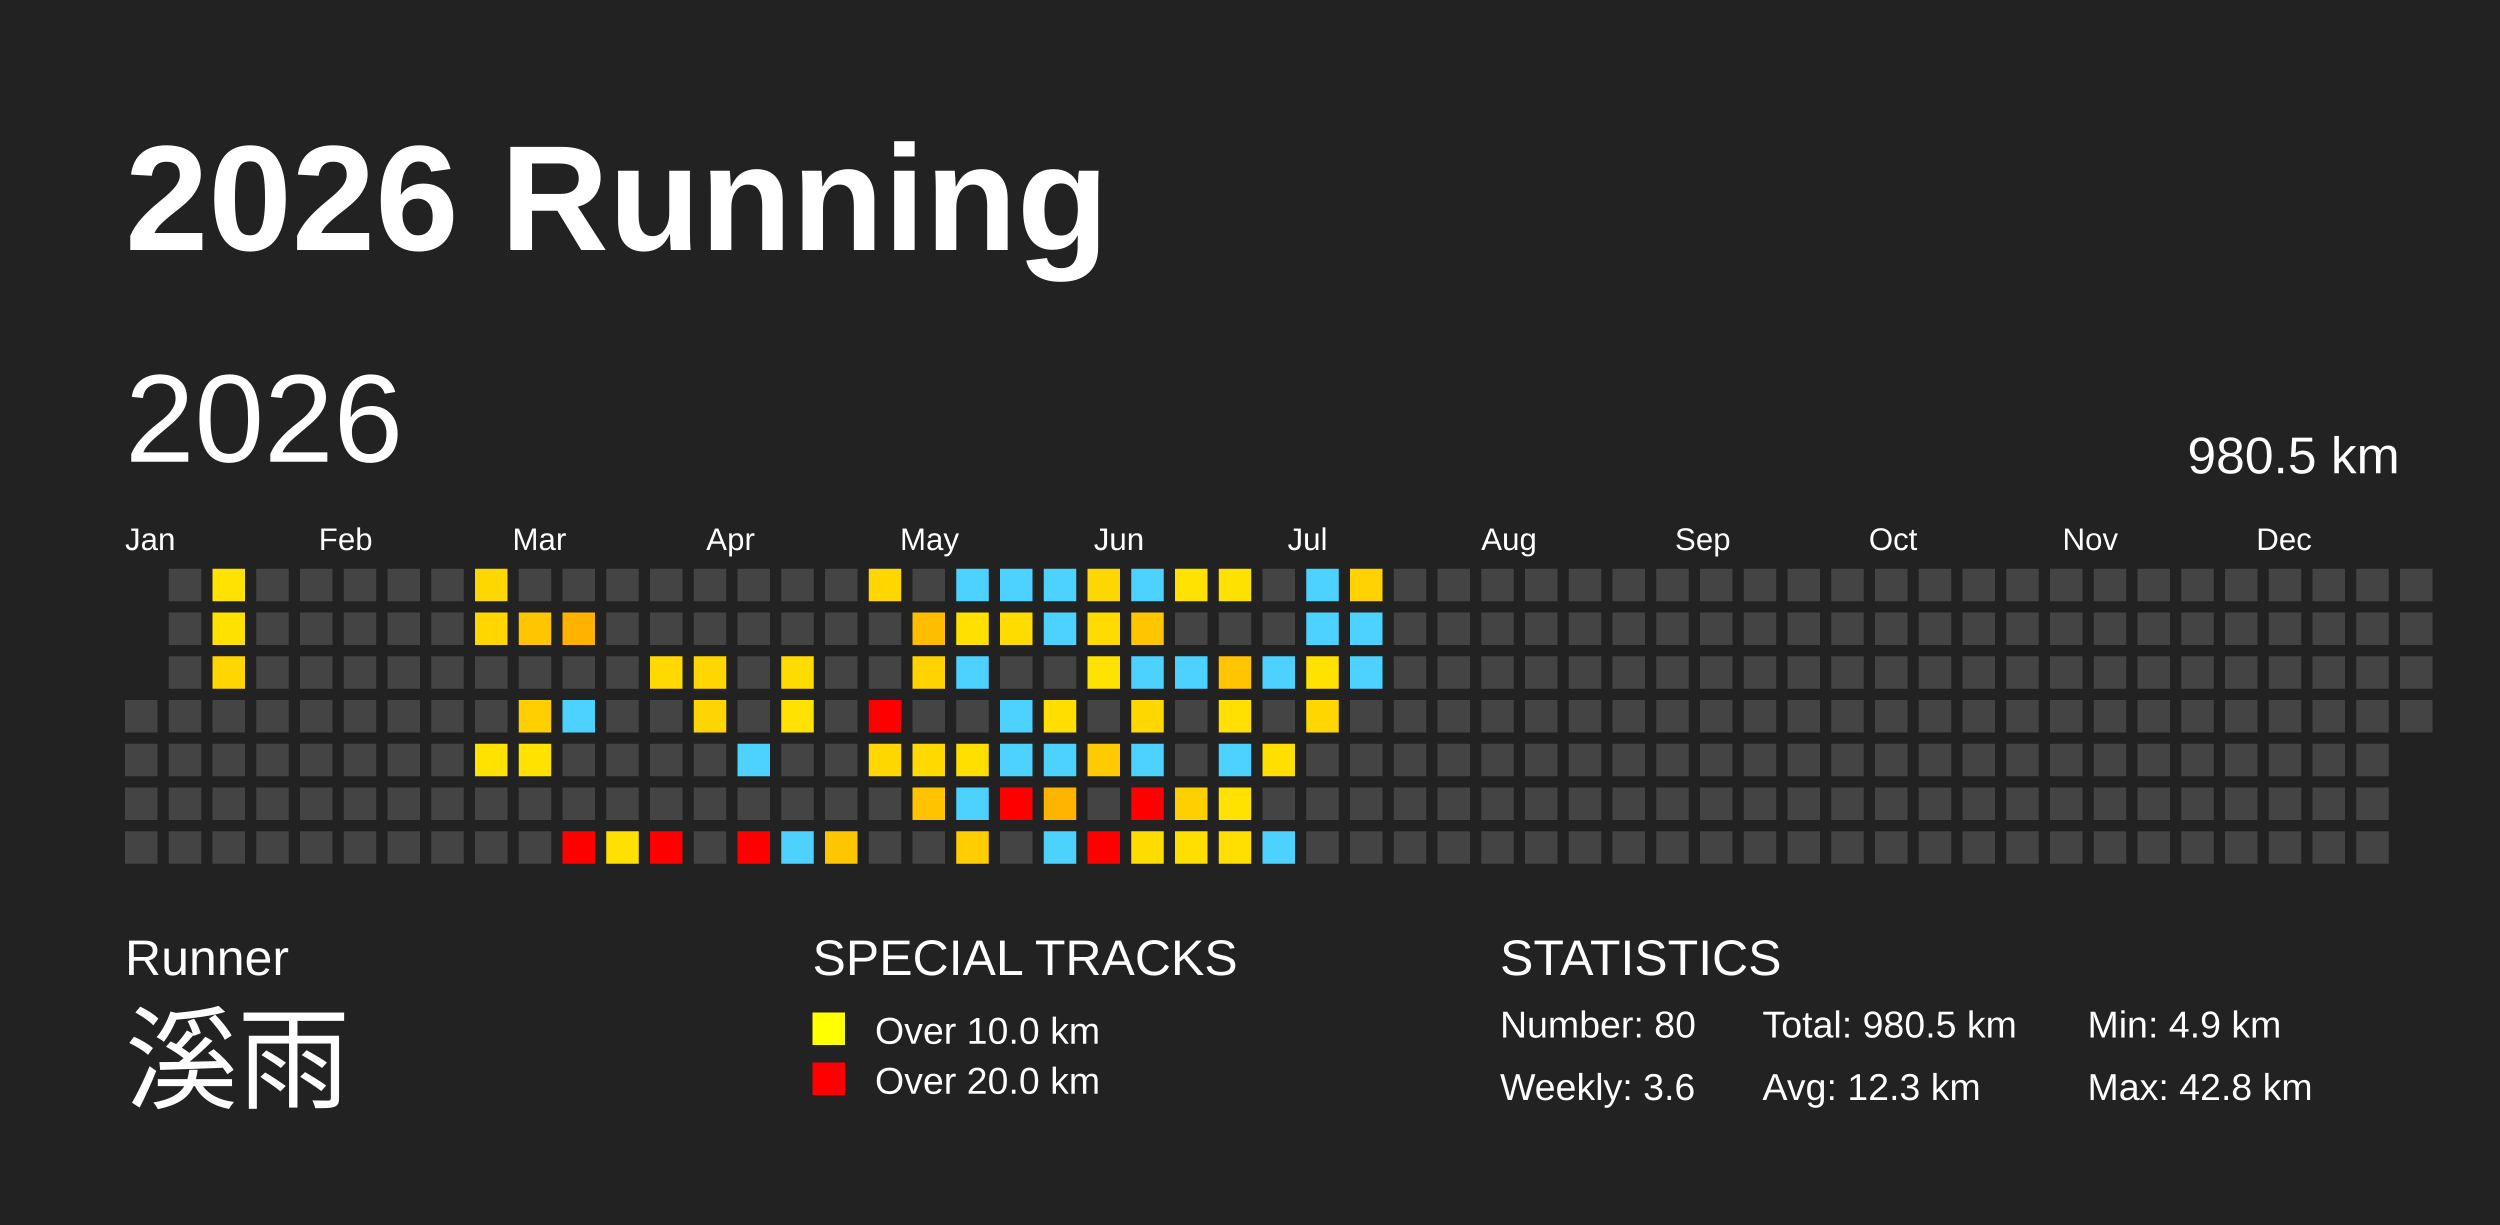
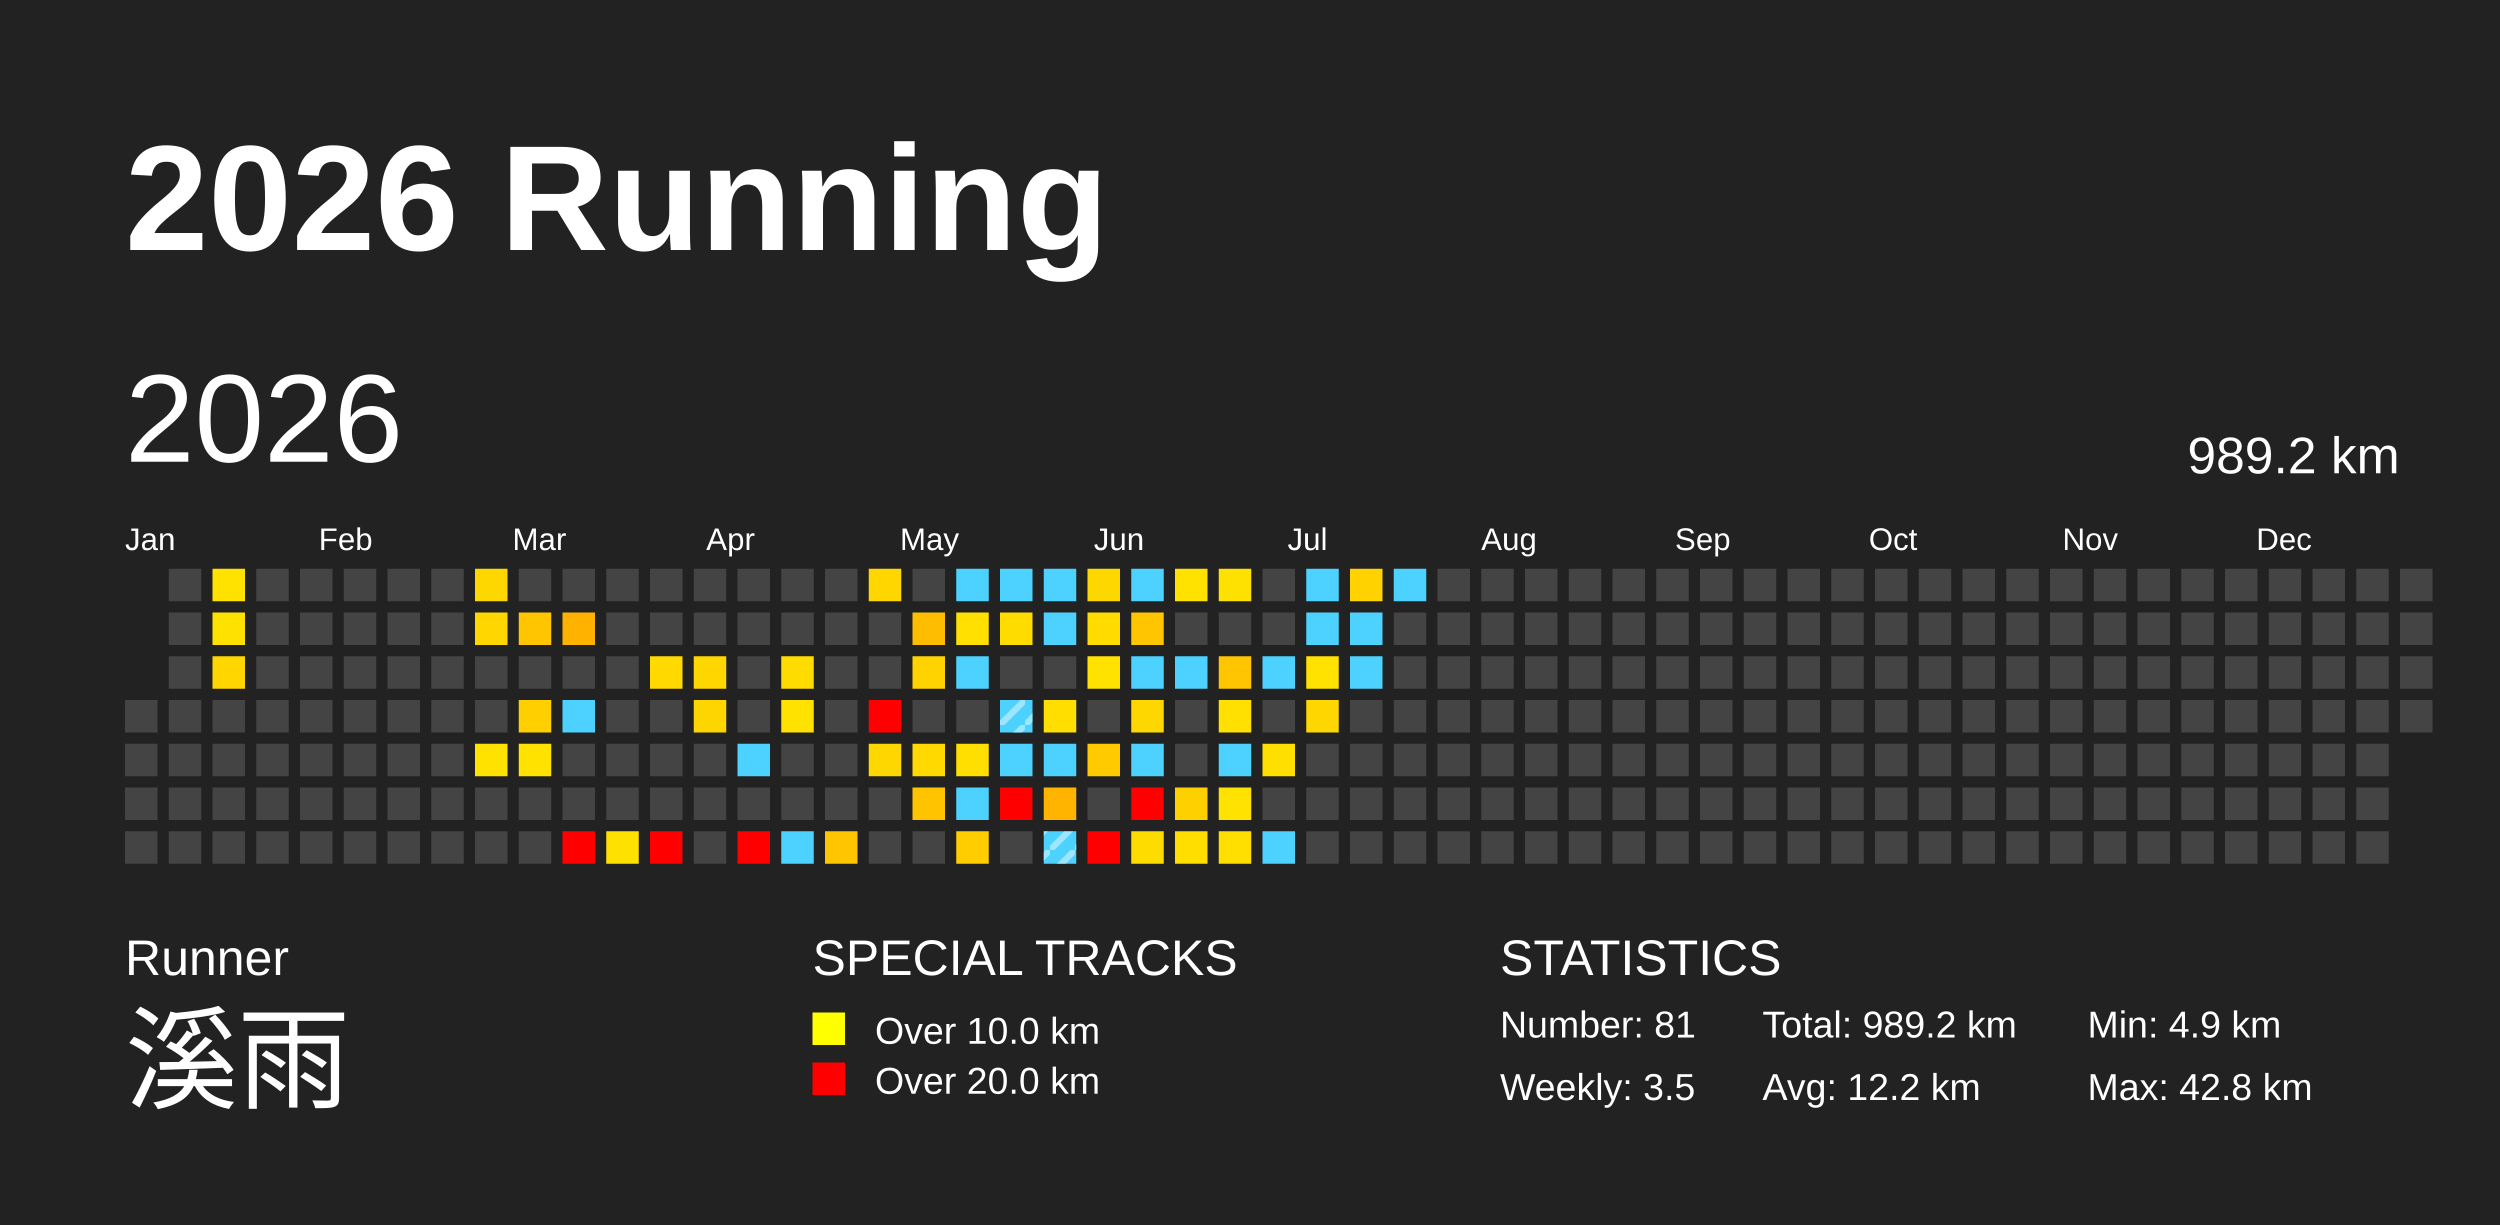
<svg xmlns="http://www.w3.org/2000/svg" baseProfile="full" height="98mm" version="1.1" viewBox="0,0,200,98" width="200mm">
  <defs>
    <pattern height="2" id="indoor-stripe" patternUnits="userSpaceOnUse" width="2">
      <line stroke="white" stroke-opacity="0.45" stroke-width="0.5" x1="0" x2="2" y1="2" y2="0" />
    </pattern>
  </defs>
  <rect fill="#222222" height="98" width="200" x="0" y="0" />
  <text fill="#FFFFFF" style="font-size:12px; font-family:Arial; font-weight:bold;" x="10" y="20">2026 Running</text>
  <text fill="#FFFFFF" style="font-size:4px; font-family:Arial" x="10" y="78">Runner</text>
  <text fill="#FFFFFF" style="font-size:9px; font-family:Arial" x="10" y="88">溪雨</text>
  <text fill="#FFFFFF" style="font-size:4px; font-family:Arial" x="65" y="78">SPECIAL TRACKS</text>
  <rect fill="yellow" height="2.6" width="2.6" x="65" y="81" />
  <text fill="#FFFFFF" style="font-size:3px; font-family:Arial" x="70" y="83.5">Over 10.0 km</text>
  <rect fill="red" height="2.6" width="2.6" x="65" y="85" />
  <text fill="#FFFFFF" style="font-size:3px; font-family:Arial" x="70" y="87.5">Over 20.0 km</text>
  <text fill="#FFFFFF" style="font-size:4px; font-family:Arial" x="120" y="78">STATISTICS</text>
-   <text fill="#FFFFFF" style="font-size:3px; font-family:Arial" x="120" y="83">Number: 80</text>
-   <text fill="#FFFFFF" style="font-size:3px; font-family:Arial" x="120" y="88">Weekly: 3.6</text>
-   <text fill="#FFFFFF" style="font-size:3px; font-family:Arial" x="141" y="83">Total: 980.5 km</text>
-   <text fill="#FFFFFF" style="font-size:3px; font-family:Arial" x="141" y="88">Avg: 12.3 km</text>
+   <text fill="#FFFFFF" style="font-size:3px; font-family:Arial" x="120" y="83">Number: 81</text>
+   <text fill="#FFFFFF" style="font-size:3px; font-family:Arial" x="120" y="88">Weekly: 3.5</text>
+   <text fill="#FFFFFF" style="font-size:3px; font-family:Arial" x="141" y="83">Total: 989.2 km</text>
+   <text fill="#FFFFFF" style="font-size:3px; font-family:Arial" x="141" y="88">Avg: 12.2 km</text>
  <text fill="#FFFFFF" style="font-size:3px; font-family:Arial" x="167" y="83">Min: 4.9 km</text>
  <text fill="#FFFFFF" style="font-size:3px; font-family:Arial" x="167" y="88">Max: 42.8 km</text>
  <text dominant-baseline="hanging" fill="#FFFFFF" style="font-size:10.0px; font-family:Arial;" x="10" y="30">2026</text>
-   <text dominant-baseline="hanging" fill="#FFFFFF" style="font-size:4.125px; font-family:Arial;" x="175" y="35">980.5 km</text>
+   <text dominant-baseline="hanging" fill="#FFFFFF" style="font-size:4.125px; font-family:Arial;" x="175" y="35">989.2 km</text>
  <text fill="#FFFFFF" style="font-size:2.5px; font-family:Arial" x="10.0" y="44">Jan</text>
  <text fill="#FFFFFF" style="font-size:2.5px; font-family:Arial" x="25.5" y="44">Feb</text>
  <text fill="#FFFFFF" style="font-size:2.5px; font-family:Arial" x="41.0" y="44">Mar</text>
  <text fill="#FFFFFF" style="font-size:2.5px; font-family:Arial" x="56.5" y="44">Apr</text>
  <text fill="#FFFFFF" style="font-size:2.5px; font-family:Arial" x="72.0" y="44">May</text>
  <text fill="#FFFFFF" style="font-size:2.5px; font-family:Arial" x="87.5" y="44">Jun</text>
  <text fill="#FFFFFF" style="font-size:2.5px; font-family:Arial" x="103.0" y="44">Jul</text>
  <text fill="#FFFFFF" style="font-size:2.5px; font-family:Arial" x="118.5" y="44">Aug</text>
  <text fill="#FFFFFF" style="font-size:2.5px; font-family:Arial" x="134.0" y="44">Sep</text>
  <text fill="#FFFFFF" style="font-size:2.5px; font-family:Arial" x="149.5" y="44">Oct</text>
  <text fill="#FFFFFF" style="font-size:2.5px; font-family:Arial" x="165.0" y="44">Nov</text>
  <text fill="#FFFFFF" style="font-size:2.5px; font-family:Arial" x="180.5" y="44">Dec</text>
  <rect fill="#444444" height="2.6" width="2.6" x="10.0" y="56.0" />
  <rect fill="#444444" height="2.6" width="2.6" x="10.0" y="59.5" />
  <rect fill="#444444" height="2.6" width="2.6" x="10.0" y="63.0" />
  <rect fill="#444444" height="2.6" width="2.6" x="10.0" y="66.5" />
  <rect fill="#444444" height="2.6" width="2.6" x="13.5" y="45.5" />
  <rect fill="#444444" height="2.6" width="2.6" x="13.5" y="49.0" />
  <rect fill="#444444" height="2.6" width="2.6" x="13.5" y="52.5" />
  <rect fill="#444444" height="2.6" width="2.6" x="13.5" y="56.0" />
  <rect fill="#444444" height="2.6" width="2.6" x="13.5" y="59.5" />
  <rect fill="#444444" height="2.6" width="2.6" x="13.5" y="63.0" />
  <rect fill="#444444" height="2.6" width="2.6" x="13.5" y="66.5" />
  <rect fill="#ffe200" height="2.6" width="2.6" x="17.0" y="45.5" />
  <rect fill="#ffe100" height="2.6" width="2.6" x="17.0" y="49.0" />
  <rect fill="#ffd600" height="2.6" width="2.6" x="17.0" y="52.5" />
  <rect fill="#444444" height="2.6" width="2.6" x="17.0" y="56.0" />
  <rect fill="#444444" height="2.6" width="2.6" x="17.0" y="59.5" />
  <rect fill="#444444" height="2.6" width="2.6" x="17.0" y="63.0" />
  <rect fill="#444444" height="2.6" width="2.6" x="17.0" y="66.5" />
  <rect fill="#444444" height="2.6" width="2.6" x="20.5" y="45.5" />
  <rect fill="#444444" height="2.6" width="2.6" x="20.5" y="49.0" />
  <rect fill="#444444" height="2.6" width="2.6" x="20.5" y="52.5" />
  <rect fill="#444444" height="2.6" width="2.6" x="20.5" y="56.0" />
  <rect fill="#444444" height="2.6" width="2.6" x="20.5" y="59.5" />
  <rect fill="#444444" height="2.6" width="2.6" x="20.5" y="63.0" />
  <rect fill="#444444" height="2.6" width="2.6" x="20.5" y="66.5" />
  <rect fill="#444444" height="2.6" width="2.6" x="24.0" y="45.5" />
  <rect fill="#444444" height="2.6" width="2.6" x="24.0" y="49.0" />
  <rect fill="#444444" height="2.6" width="2.6" x="24.0" y="52.5" />
  <rect fill="#444444" height="2.6" width="2.6" x="24.0" y="56.0" />
  <rect fill="#444444" height="2.6" width="2.6" x="24.0" y="59.5" />
  <rect fill="#444444" height="2.6" width="2.6" x="24.0" y="63.0" />
  <rect fill="#444444" height="2.6" width="2.6" x="24.0" y="66.5" />
  <rect fill="#444444" height="2.6" width="2.6" x="27.5" y="45.5" />
  <rect fill="#444444" height="2.6" width="2.6" x="27.5" y="49.0" />
  <rect fill="#444444" height="2.6" width="2.6" x="27.5" y="52.5" />
  <rect fill="#444444" height="2.6" width="2.6" x="27.5" y="56.0" />
  <rect fill="#444444" height="2.6" width="2.6" x="27.5" y="59.5" />
  <rect fill="#444444" height="2.6" width="2.6" x="27.5" y="63.0" />
  <rect fill="#444444" height="2.6" width="2.6" x="27.5" y="66.5" />
  <rect fill="#444444" height="2.6" width="2.6" x="31.0" y="45.5" />
  <rect fill="#444444" height="2.6" width="2.6" x="31.0" y="49.0" />
  <rect fill="#444444" height="2.6" width="2.6" x="31.0" y="52.5" />
  <rect fill="#444444" height="2.6" width="2.6" x="31.0" y="56.0" />
  <rect fill="#444444" height="2.6" width="2.6" x="31.0" y="59.5" />
  <rect fill="#444444" height="2.6" width="2.6" x="31.0" y="63.0" />
  <rect fill="#444444" height="2.6" width="2.6" x="31.0" y="66.5" />
  <rect fill="#444444" height="2.6" width="2.6" x="34.5" y="45.5" />
  <rect fill="#444444" height="2.6" width="2.6" x="34.5" y="49.0" />
  <rect fill="#444444" height="2.6" width="2.6" x="34.5" y="52.5" />
  <rect fill="#444444" height="2.6" width="2.6" x="34.5" y="56.0" />
  <rect fill="#444444" height="2.6" width="2.6" x="34.5" y="59.5" />
  <rect fill="#444444" height="2.6" width="2.6" x="34.5" y="63.0" />
  <rect fill="#444444" height="2.6" width="2.6" x="34.5" y="66.5" />
  <rect fill="#ffd700" height="2.6" width="2.6" x="38.0" y="45.5" />
  <rect fill="#ffd600" height="2.6" width="2.6" x="38.0" y="49.0" />
  <rect fill="#444444" height="2.6" width="2.6" x="38.0" y="52.5" />
  <rect fill="#444444" height="2.6" width="2.6" x="38.0" y="56.0" />
  <rect fill="#ffe200" height="2.6" width="2.6" x="38.0" y="59.5" />
  <rect fill="#444444" height="2.6" width="2.6" x="38.0" y="63.0" />
  <rect fill="#444444" height="2.6" width="2.6" x="38.0" y="66.5" />
  <rect fill="#444444" height="2.6" width="2.6" x="41.5" y="45.5" />
  <rect fill="#ffc600" height="2.6" width="2.6" x="41.5" y="49.0" />
  <rect fill="#444444" height="2.6" width="2.6" x="41.5" y="52.5" />
  <rect fill="#ffcf00" height="2.6" width="2.6" x="41.5" y="56.0" />
  <rect fill="#ffe200" height="2.6" width="2.6" x="41.5" y="59.5" />
  <rect fill="#444444" height="2.6" width="2.6" x="41.5" y="63.0" />
  <rect fill="#444444" height="2.6" width="2.6" x="41.5" y="66.5" />
  <rect fill="#444444" height="2.6" width="2.6" x="45.0" y="45.5" />
  <rect fill="#ffb200" height="2.6" width="2.6" x="45.0" y="49.0" />
  <rect fill="#444444" height="2.6" width="2.6" x="45.0" y="52.5" />
  <rect fill="#4dd2ff" height="2.6" width="2.6" x="45.0" y="56.0" />
  <rect fill="#444444" height="2.6" width="2.6" x="45.0" y="59.5" />
  <rect fill="#444444" height="2.6" width="2.6" x="45.0" y="63.0" />
  <rect fill="red" height="2.6" width="2.6" x="45.0" y="66.5" />
  <rect fill="#444444" height="2.6" width="2.6" x="48.5" y="45.5" />
  <rect fill="#444444" height="2.6" width="2.6" x="48.5" y="49.0" />
  <rect fill="#444444" height="2.6" width="2.6" x="48.5" y="52.5" />
  <rect fill="#444444" height="2.6" width="2.6" x="48.5" y="56.0" />
  <rect fill="#444444" height="2.6" width="2.6" x="48.5" y="59.5" />
  <rect fill="#444444" height="2.6" width="2.6" x="48.5" y="63.0" />
  <rect fill="#ffe100" height="2.6" width="2.6" x="48.5" y="66.5" />
  <rect fill="#444444" height="2.6" width="2.6" x="52.0" y="45.5" />
  <rect fill="#444444" height="2.6" width="2.6" x="52.0" y="49.0" />
  <rect fill="#ffd900" height="2.6" width="2.6" x="52.0" y="52.5" />
  <rect fill="#444444" height="2.6" width="2.6" x="52.0" y="56.0" />
  <rect fill="#444444" height="2.6" width="2.6" x="52.0" y="59.5" />
  <rect fill="#444444" height="2.6" width="2.6" x="52.0" y="63.0" />
  <rect fill="red" height="2.6" width="2.6" x="52.0" y="66.5" />
  <rect fill="#444444" height="2.6" width="2.6" x="55.5" y="45.5" />
  <rect fill="#444444" height="2.6" width="2.6" x="55.5" y="49.0" />
  <rect fill="#ffd600" height="2.6" width="2.6" x="55.5" y="52.5" />
  <rect fill="#ffd500" height="2.6" width="2.6" x="55.5" y="56.0" />
  <rect fill="#444444" height="2.6" width="2.6" x="55.5" y="59.5" />
  <rect fill="#444444" height="2.6" width="2.6" x="55.5" y="63.0" />
  <rect fill="#444444" height="2.6" width="2.6" x="55.5" y="66.5" />
  <rect fill="#444444" height="2.6" width="2.6" x="59.0" y="45.5" />
  <rect fill="#444444" height="2.6" width="2.6" x="59.0" y="49.0" />
  <rect fill="#444444" height="2.6" width="2.6" x="59.0" y="52.5" />
  <rect fill="#444444" height="2.6" width="2.6" x="59.0" y="56.0" />
  <rect fill="#4dd2ff" height="2.6" width="2.6" x="59.0" y="59.5" />
  <rect fill="#444444" height="2.6" width="2.6" x="59.0" y="63.0" />
  <rect fill="red" height="2.6" width="2.6" x="59.0" y="66.5" />
  <rect fill="#444444" height="2.6" width="2.6" x="62.5" y="45.5" />
  <rect fill="#444444" height="2.6" width="2.6" x="62.5" y="49.0" />
  <rect fill="#ffdc00" height="2.6" width="2.6" x="62.5" y="52.5" />
  <rect fill="#ffe200" height="2.6" width="2.6" x="62.5" y="56.0" />
  <rect fill="#444444" height="2.6" width="2.6" x="62.5" y="59.5" />
  <rect fill="#444444" height="2.6" width="2.6" x="62.5" y="63.0" />
  <rect fill="#4dd2ff" height="2.6" width="2.6" x="62.5" y="66.5" />
  <rect fill="#444444" height="2.6" width="2.6" x="66.0" y="45.5" />
  <rect fill="#444444" height="2.6" width="2.6" x="66.0" y="49.0" />
  <rect fill="#444444" height="2.6" width="2.6" x="66.0" y="52.5" />
  <rect fill="#444444" height="2.6" width="2.6" x="66.0" y="56.0" />
  <rect fill="#444444" height="2.6" width="2.6" x="66.0" y="59.5" />
  <rect fill="#444444" height="2.6" width="2.6" x="66.0" y="63.0" />
  <rect fill="#ffc600" height="2.6" width="2.6" x="66.0" y="66.5" />
  <rect fill="#ffd600" height="2.6" width="2.6" x="69.5" y="45.5" />
  <rect fill="#444444" height="2.6" width="2.6" x="69.5" y="49.0" />
  <rect fill="#444444" height="2.6" width="2.6" x="69.5" y="52.5" />
  <rect fill="red" height="2.6" width="2.6" x="69.5" y="56.0" />
  <rect fill="#ffd700" height="2.6" width="2.6" x="69.5" y="59.5" />
  <rect fill="#444444" height="2.6" width="2.6" x="69.5" y="63.0" />
  <rect fill="#444444" height="2.6" width="2.6" x="69.5" y="66.5" />
  <rect fill="#444444" height="2.6" width="2.6" x="73.0" y="45.5" />
  <rect fill="#ffbd00" height="2.6" width="2.6" x="73.0" y="49.0" />
  <rect fill="#ffd300" height="2.6" width="2.6" x="73.0" y="52.5" />
  <rect fill="#444444" height="2.6" width="2.6" x="73.0" y="56.0" />
  <rect fill="#ffd900" height="2.6" width="2.6" x="73.0" y="59.5" />
  <rect fill="#ffc300" height="2.6" width="2.6" x="73.0" y="63.0" />
  <rect fill="#444444" height="2.6" width="2.6" x="73.0" y="66.5" />
  <rect fill="#4dd2ff" height="2.6" width="2.6" x="76.5" y="45.5" />
  <rect fill="#ffe000" height="2.6" width="2.6" x="76.5" y="49.0" />
  <rect fill="#4dd2ff" height="2.6" width="2.6" x="76.5" y="52.5" />
  <rect fill="#444444" height="2.6" width="2.6" x="76.5" y="56.0" />
  <rect fill="#ffdf00" height="2.6" width="2.6" x="76.5" y="59.5" />
  <rect fill="#4dd2ff" height="2.6" width="2.6" x="76.5" y="63.0" />
  <rect fill="#ffcd00" height="2.6" width="2.6" x="76.5" y="66.5" />
  <rect fill="#4dd2ff" height="2.6" width="2.6" x="80.0" y="45.5" />
  <rect fill="#ffdc00" height="2.6" width="2.6" x="80.0" y="49.0" />
  <rect fill="#444444" height="2.6" width="2.6" x="80.0" y="52.5" />
  <rect fill="#4dd2ff" height="2.6" width="2.6" x="80.0" y="56.0" />
+   <rect fill="url(#indoor-stripe)" height="2.6" style="pointer-events: none;" width="2.6" x="80.0" y="56.0" />
  <rect fill="#4dd2ff" height="2.6" width="2.6" x="80.0" y="59.5" />
  <rect fill="red" height="2.6" width="2.6" x="80.0" y="63.0" />
  <rect fill="#444444" height="2.6" width="2.6" x="80.0" y="66.5" />
  <rect fill="#4dd2ff" height="2.6" width="2.6" x="83.5" y="45.5" />
  <rect fill="#4dd2ff" height="2.6" width="2.6" x="83.5" y="49.0" />
  <rect fill="#444444" height="2.6" width="2.6" x="83.5" y="52.5" />
  <rect fill="#ffde00" height="2.6" width="2.6" x="83.5" y="56.0" />
  <rect fill="#4dd2ff" height="2.6" width="2.6" x="83.5" y="59.5" />
  <rect fill="#ffb400" height="2.6" width="2.6" x="83.5" y="63.0" />
  <rect fill="#4dd2ff" height="2.6" width="2.6" x="83.5" y="66.5" />
+   <rect fill="url(#indoor-stripe)" height="2.6" style="pointer-events: none;" width="2.6" x="83.5" y="66.5" />
  <rect fill="#ffd700" height="2.6" width="2.6" x="87.0" y="45.5" />
  <rect fill="#ffdb00" height="2.6" width="2.6" x="87.0" y="49.0" />
  <rect fill="#ffe200" height="2.6" width="2.6" x="87.0" y="52.5" />
  <rect fill="#444444" height="2.6" width="2.6" x="87.0" y="56.0" />
  <rect fill="#ffcb00" height="2.6" width="2.6" x="87.0" y="59.5" />
  <rect fill="#444444" height="2.6" width="2.6" x="87.0" y="63.0" />
  <rect fill="red" height="2.6" width="2.6" x="87.0" y="66.5" />
  <rect fill="#4dd2ff" height="2.6" width="2.6" x="90.5" y="45.5" />
  <rect fill="#ffc500" height="2.6" width="2.6" x="90.5" y="49.0" />
  <rect fill="#4dd2ff" height="2.6" width="2.6" x="90.5" y="52.5" />
  <rect fill="#ffd700" height="2.6" width="2.6" x="90.5" y="56.0" />
  <rect fill="#4dd2ff" height="2.6" width="2.6" x="90.5" y="59.5" />
  <rect fill="red" height="2.6" width="2.6" x="90.5" y="63.0" />
  <rect fill="#ffdc00" height="2.6" width="2.6" x="90.5" y="66.5" />
  <rect fill="#ffe200" height="2.6" width="2.6" x="94.0" y="45.5" />
  <rect fill="#444444" height="2.6" width="2.6" x="94.0" y="49.0" />
  <rect fill="#4dd2ff" height="2.6" width="2.6" x="94.0" y="52.5" />
  <rect fill="#444444" height="2.6" width="2.6" x="94.0" y="56.0" />
  <rect fill="#444444" height="2.6" width="2.6" x="94.0" y="59.5" />
  <rect fill="#ffd000" height="2.6" width="2.6" x="94.0" y="63.0" />
  <rect fill="#ffde00" height="2.6" width="2.6" x="94.0" y="66.5" />
  <rect fill="#ffe100" height="2.6" width="2.6" x="97.5" y="45.5" />
  <rect fill="#444444" height="2.6" width="2.6" x="97.5" y="49.0" />
  <rect fill="#ffc500" height="2.6" width="2.6" x="97.5" y="52.5" />
  <rect fill="#ffe000" height="2.6" width="2.6" x="97.5" y="56.0" />
  <rect fill="#4dd2ff" height="2.6" width="2.6" x="97.5" y="59.5" />
  <rect fill="#ffe200" height="2.6" width="2.6" x="97.5" y="63.0" />
  <rect fill="#ffdf00" height="2.6" width="2.6" x="97.5" y="66.5" />
  <rect fill="#444444" height="2.6" width="2.6" x="101.0" y="45.5" />
  <rect fill="#444444" height="2.6" width="2.6" x="101.0" y="49.0" />
  <rect fill="#4dd2ff" height="2.6" width="2.6" x="101.0" y="52.5" />
  <rect fill="#444444" height="2.6" width="2.6" x="101.0" y="56.0" />
  <rect fill="#ffdf00" height="2.6" width="2.6" x="101.0" y="59.5" />
  <rect fill="#444444" height="2.6" width="2.6" x="101.0" y="63.0" />
  <rect fill="#4dd2ff" height="2.6" width="2.6" x="101.0" y="66.5" />
  <rect fill="#4dd2ff" height="2.6" width="2.6" x="104.5" y="45.5" />
  <rect fill="#4dd2ff" height="2.6" width="2.6" x="104.5" y="49.0" />
  <rect fill="#ffe200" height="2.6" width="2.6" x="104.5" y="52.5" />
  <rect fill="#ffd600" height="2.6" width="2.6" x="104.5" y="56.0" />
  <rect fill="#444444" height="2.6" width="2.6" x="104.5" y="59.5" />
  <rect fill="#444444" height="2.6" width="2.6" x="104.5" y="63.0" />
  <rect fill="#444444" height="2.6" width="2.6" x="104.5" y="66.5" />
  <rect fill="#ffd200" height="2.6" width="2.6" x="108.0" y="45.5" />
  <rect fill="#4dd2ff" height="2.6" width="2.6" x="108.0" y="49.0" />
  <rect fill="#4dd2ff" height="2.6" width="2.6" x="108.0" y="52.5" />
  <rect fill="#444444" height="2.6" width="2.6" x="108.0" y="56.0" />
  <rect fill="#444444" height="2.6" width="2.6" x="108.0" y="59.5" />
  <rect fill="#444444" height="2.6" width="2.6" x="108.0" y="63.0" />
  <rect fill="#444444" height="2.6" width="2.6" x="108.0" y="66.5" />
-   <rect fill="#444444" height="2.6" width="2.6" x="111.5" y="45.5" />
+   <rect fill="#4dd2ff" height="2.6" width="2.6" x="111.5" y="45.5" />
  <rect fill="#444444" height="2.6" width="2.6" x="111.5" y="49.0" />
  <rect fill="#444444" height="2.6" width="2.6" x="111.5" y="52.5" />
  <rect fill="#444444" height="2.6" width="2.6" x="111.5" y="56.0" />
  <rect fill="#444444" height="2.6" width="2.6" x="111.5" y="59.5" />
  <rect fill="#444444" height="2.6" width="2.6" x="111.5" y="63.0" />
  <rect fill="#444444" height="2.6" width="2.6" x="111.5" y="66.5" />
  <rect fill="#444444" height="2.6" width="2.6" x="115.0" y="45.5" />
  <rect fill="#444444" height="2.6" width="2.6" x="115.0" y="49.0" />
  <rect fill="#444444" height="2.6" width="2.6" x="115.0" y="52.5" />
  <rect fill="#444444" height="2.6" width="2.6" x="115.0" y="56.0" />
  <rect fill="#444444" height="2.6" width="2.6" x="115.0" y="59.5" />
  <rect fill="#444444" height="2.6" width="2.6" x="115.0" y="63.0" />
  <rect fill="#444444" height="2.6" width="2.6" x="115.0" y="66.5" />
  <rect fill="#444444" height="2.6" width="2.6" x="118.5" y="45.5" />
  <rect fill="#444444" height="2.6" width="2.6" x="118.5" y="49.0" />
  <rect fill="#444444" height="2.6" width="2.6" x="118.5" y="52.5" />
  <rect fill="#444444" height="2.6" width="2.6" x="118.5" y="56.0" />
  <rect fill="#444444" height="2.6" width="2.6" x="118.5" y="59.5" />
  <rect fill="#444444" height="2.6" width="2.6" x="118.5" y="63.0" />
  <rect fill="#444444" height="2.6" width="2.6" x="118.5" y="66.5" />
  <rect fill="#444444" height="2.6" width="2.6" x="122.0" y="45.5" />
  <rect fill="#444444" height="2.6" width="2.6" x="122.0" y="49.0" />
  <rect fill="#444444" height="2.6" width="2.6" x="122.0" y="52.5" />
  <rect fill="#444444" height="2.6" width="2.6" x="122.0" y="56.0" />
  <rect fill="#444444" height="2.6" width="2.6" x="122.0" y="59.5" />
  <rect fill="#444444" height="2.6" width="2.6" x="122.0" y="63.0" />
  <rect fill="#444444" height="2.6" width="2.6" x="122.0" y="66.5" />
  <rect fill="#444444" height="2.6" width="2.6" x="125.5" y="45.5" />
  <rect fill="#444444" height="2.6" width="2.6" x="125.5" y="49.0" />
  <rect fill="#444444" height="2.6" width="2.6" x="125.5" y="52.5" />
  <rect fill="#444444" height="2.6" width="2.6" x="125.5" y="56.0" />
  <rect fill="#444444" height="2.6" width="2.6" x="125.5" y="59.5" />
  <rect fill="#444444" height="2.6" width="2.6" x="125.5" y="63.0" />
  <rect fill="#444444" height="2.6" width="2.6" x="125.5" y="66.5" />
  <rect fill="#444444" height="2.6" width="2.6" x="129.0" y="45.5" />
  <rect fill="#444444" height="2.6" width="2.6" x="129.0" y="49.0" />
  <rect fill="#444444" height="2.6" width="2.6" x="129.0" y="52.5" />
  <rect fill="#444444" height="2.6" width="2.6" x="129.0" y="56.0" />
  <rect fill="#444444" height="2.6" width="2.6" x="129.0" y="59.5" />
  <rect fill="#444444" height="2.6" width="2.6" x="129.0" y="63.0" />
  <rect fill="#444444" height="2.6" width="2.6" x="129.0" y="66.5" />
  <rect fill="#444444" height="2.6" width="2.6" x="132.5" y="45.5" />
  <rect fill="#444444" height="2.6" width="2.6" x="132.5" y="49.0" />
  <rect fill="#444444" height="2.6" width="2.6" x="132.5" y="52.5" />
  <rect fill="#444444" height="2.6" width="2.6" x="132.5" y="56.0" />
  <rect fill="#444444" height="2.6" width="2.6" x="132.5" y="59.5" />
  <rect fill="#444444" height="2.6" width="2.6" x="132.5" y="63.0" />
  <rect fill="#444444" height="2.6" width="2.6" x="132.5" y="66.5" />
  <rect fill="#444444" height="2.6" width="2.6" x="136.0" y="45.5" />
  <rect fill="#444444" height="2.6" width="2.6" x="136.0" y="49.0" />
  <rect fill="#444444" height="2.6" width="2.6" x="136.0" y="52.5" />
  <rect fill="#444444" height="2.6" width="2.6" x="136.0" y="56.0" />
  <rect fill="#444444" height="2.6" width="2.6" x="136.0" y="59.5" />
  <rect fill="#444444" height="2.6" width="2.6" x="136.0" y="63.0" />
  <rect fill="#444444" height="2.6" width="2.6" x="136.0" y="66.5" />
  <rect fill="#444444" height="2.6" width="2.6" x="139.5" y="45.5" />
  <rect fill="#444444" height="2.6" width="2.6" x="139.5" y="49.0" />
  <rect fill="#444444" height="2.6" width="2.6" x="139.5" y="52.5" />
  <rect fill="#444444" height="2.6" width="2.6" x="139.5" y="56.0" />
  <rect fill="#444444" height="2.6" width="2.6" x="139.5" y="59.5" />
  <rect fill="#444444" height="2.6" width="2.6" x="139.5" y="63.0" />
  <rect fill="#444444" height="2.6" width="2.6" x="139.5" y="66.5" />
  <rect fill="#444444" height="2.6" width="2.6" x="143.0" y="45.5" />
  <rect fill="#444444" height="2.6" width="2.6" x="143.0" y="49.0" />
  <rect fill="#444444" height="2.6" width="2.6" x="143.0" y="52.5" />
  <rect fill="#444444" height="2.6" width="2.6" x="143.0" y="56.0" />
  <rect fill="#444444" height="2.6" width="2.6" x="143.0" y="59.5" />
  <rect fill="#444444" height="2.6" width="2.6" x="143.0" y="63.0" />
  <rect fill="#444444" height="2.6" width="2.6" x="143.0" y="66.5" />
  <rect fill="#444444" height="2.6" width="2.6" x="146.5" y="45.5" />
  <rect fill="#444444" height="2.6" width="2.6" x="146.5" y="49.0" />
  <rect fill="#444444" height="2.6" width="2.6" x="146.5" y="52.5" />
  <rect fill="#444444" height="2.6" width="2.6" x="146.5" y="56.0" />
  <rect fill="#444444" height="2.6" width="2.6" x="146.5" y="59.5" />
  <rect fill="#444444" height="2.6" width="2.6" x="146.5" y="63.0" />
  <rect fill="#444444" height="2.6" width="2.6" x="146.5" y="66.5" />
  <rect fill="#444444" height="2.6" width="2.6" x="150.0" y="45.5" />
  <rect fill="#444444" height="2.6" width="2.6" x="150.0" y="49.0" />
  <rect fill="#444444" height="2.6" width="2.6" x="150.0" y="52.5" />
  <rect fill="#444444" height="2.6" width="2.6" x="150.0" y="56.0" />
  <rect fill="#444444" height="2.6" width="2.6" x="150.0" y="59.5" />
  <rect fill="#444444" height="2.6" width="2.6" x="150.0" y="63.0" />
  <rect fill="#444444" height="2.6" width="2.6" x="150.0" y="66.5" />
  <rect fill="#444444" height="2.6" width="2.6" x="153.5" y="45.5" />
  <rect fill="#444444" height="2.6" width="2.6" x="153.5" y="49.0" />
  <rect fill="#444444" height="2.6" width="2.6" x="153.5" y="52.5" />
  <rect fill="#444444" height="2.6" width="2.6" x="153.5" y="56.0" />
  <rect fill="#444444" height="2.6" width="2.6" x="153.5" y="59.5" />
  <rect fill="#444444" height="2.6" width="2.6" x="153.5" y="63.0" />
  <rect fill="#444444" height="2.6" width="2.6" x="153.5" y="66.5" />
  <rect fill="#444444" height="2.6" width="2.6" x="157.0" y="45.5" />
  <rect fill="#444444" height="2.6" width="2.6" x="157.0" y="49.0" />
  <rect fill="#444444" height="2.6" width="2.6" x="157.0" y="52.5" />
  <rect fill="#444444" height="2.6" width="2.6" x="157.0" y="56.0" />
  <rect fill="#444444" height="2.6" width="2.6" x="157.0" y="59.5" />
  <rect fill="#444444" height="2.6" width="2.6" x="157.0" y="63.0" />
  <rect fill="#444444" height="2.6" width="2.6" x="157.0" y="66.5" />
  <rect fill="#444444" height="2.6" width="2.6" x="160.5" y="45.5" />
  <rect fill="#444444" height="2.6" width="2.6" x="160.5" y="49.0" />
  <rect fill="#444444" height="2.6" width="2.6" x="160.5" y="52.5" />
  <rect fill="#444444" height="2.6" width="2.6" x="160.5" y="56.0" />
  <rect fill="#444444" height="2.6" width="2.6" x="160.5" y="59.5" />
  <rect fill="#444444" height="2.6" width="2.6" x="160.5" y="63.0" />
  <rect fill="#444444" height="2.6" width="2.6" x="160.5" y="66.5" />
  <rect fill="#444444" height="2.6" width="2.6" x="164.0" y="45.5" />
  <rect fill="#444444" height="2.6" width="2.6" x="164.0" y="49.0" />
  <rect fill="#444444" height="2.6" width="2.6" x="164.0" y="52.5" />
  <rect fill="#444444" height="2.6" width="2.6" x="164.0" y="56.0" />
  <rect fill="#444444" height="2.6" width="2.6" x="164.0" y="59.5" />
  <rect fill="#444444" height="2.6" width="2.6" x="164.0" y="63.0" />
  <rect fill="#444444" height="2.6" width="2.6" x="164.0" y="66.5" />
  <rect fill="#444444" height="2.6" width="2.6" x="167.5" y="45.5" />
  <rect fill="#444444" height="2.6" width="2.6" x="167.5" y="49.0" />
  <rect fill="#444444" height="2.6" width="2.6" x="167.5" y="52.5" />
  <rect fill="#444444" height="2.6" width="2.6" x="167.5" y="56.0" />
  <rect fill="#444444" height="2.6" width="2.6" x="167.5" y="59.5" />
  <rect fill="#444444" height="2.6" width="2.6" x="167.5" y="63.0" />
  <rect fill="#444444" height="2.6" width="2.6" x="167.5" y="66.5" />
  <rect fill="#444444" height="2.6" width="2.6" x="171.0" y="45.5" />
  <rect fill="#444444" height="2.6" width="2.6" x="171.0" y="49.0" />
  <rect fill="#444444" height="2.6" width="2.6" x="171.0" y="52.5" />
  <rect fill="#444444" height="2.6" width="2.6" x="171.0" y="56.0" />
  <rect fill="#444444" height="2.6" width="2.6" x="171.0" y="59.5" />
  <rect fill="#444444" height="2.6" width="2.6" x="171.0" y="63.0" />
  <rect fill="#444444" height="2.6" width="2.6" x="171.0" y="66.5" />
  <rect fill="#444444" height="2.6" width="2.6" x="174.5" y="45.5" />
  <rect fill="#444444" height="2.6" width="2.6" x="174.5" y="49.0" />
  <rect fill="#444444" height="2.6" width="2.6" x="174.5" y="52.5" />
  <rect fill="#444444" height="2.6" width="2.6" x="174.5" y="56.0" />
  <rect fill="#444444" height="2.6" width="2.6" x="174.5" y="59.5" />
  <rect fill="#444444" height="2.6" width="2.6" x="174.5" y="63.0" />
  <rect fill="#444444" height="2.6" width="2.6" x="174.5" y="66.5" />
  <rect fill="#444444" height="2.6" width="2.6" x="178.0" y="45.5" />
  <rect fill="#444444" height="2.6" width="2.6" x="178.0" y="49.0" />
  <rect fill="#444444" height="2.6" width="2.6" x="178.0" y="52.5" />
  <rect fill="#444444" height="2.6" width="2.6" x="178.0" y="56.0" />
  <rect fill="#444444" height="2.6" width="2.6" x="178.0" y="59.5" />
  <rect fill="#444444" height="2.6" width="2.6" x="178.0" y="63.0" />
  <rect fill="#444444" height="2.6" width="2.6" x="178.0" y="66.5" />
  <rect fill="#444444" height="2.6" width="2.6" x="181.5" y="45.5" />
  <rect fill="#444444" height="2.6" width="2.6" x="181.5" y="49.0" />
  <rect fill="#444444" height="2.6" width="2.6" x="181.5" y="52.5" />
  <rect fill="#444444" height="2.6" width="2.6" x="181.5" y="56.0" />
  <rect fill="#444444" height="2.6" width="2.6" x="181.5" y="59.5" />
  <rect fill="#444444" height="2.6" width="2.6" x="181.5" y="63.0" />
  <rect fill="#444444" height="2.6" width="2.6" x="181.5" y="66.5" />
  <rect fill="#444444" height="2.6" width="2.6" x="185.0" y="45.5" />
  <rect fill="#444444" height="2.6" width="2.6" x="185.0" y="49.0" />
  <rect fill="#444444" height="2.6" width="2.6" x="185.0" y="52.5" />
  <rect fill="#444444" height="2.6" width="2.6" x="185.0" y="56.0" />
  <rect fill="#444444" height="2.6" width="2.6" x="185.0" y="59.5" />
  <rect fill="#444444" height="2.6" width="2.6" x="185.0" y="63.0" />
  <rect fill="#444444" height="2.6" width="2.6" x="185.0" y="66.5" />
  <rect fill="#444444" height="2.6" width="2.6" x="188.5" y="45.5" />
  <rect fill="#444444" height="2.6" width="2.6" x="188.5" y="49.0" />
  <rect fill="#444444" height="2.6" width="2.6" x="188.5" y="52.5" />
  <rect fill="#444444" height="2.6" width="2.6" x="188.5" y="56.0" />
  <rect fill="#444444" height="2.6" width="2.6" x="188.5" y="59.5" />
  <rect fill="#444444" height="2.6" width="2.6" x="188.5" y="63.0" />
  <rect fill="#444444" height="2.6" width="2.6" x="188.5" y="66.5" />
  <rect fill="#444444" height="2.6" width="2.6" x="192.0" y="45.5" />
  <rect fill="#444444" height="2.6" width="2.6" x="192.0" y="49.0" />
  <rect fill="#444444" height="2.6" width="2.6" x="192.0" y="52.5" />
  <rect fill="#444444" height="2.6" width="2.6" x="192.0" y="56.0" />
</svg>
